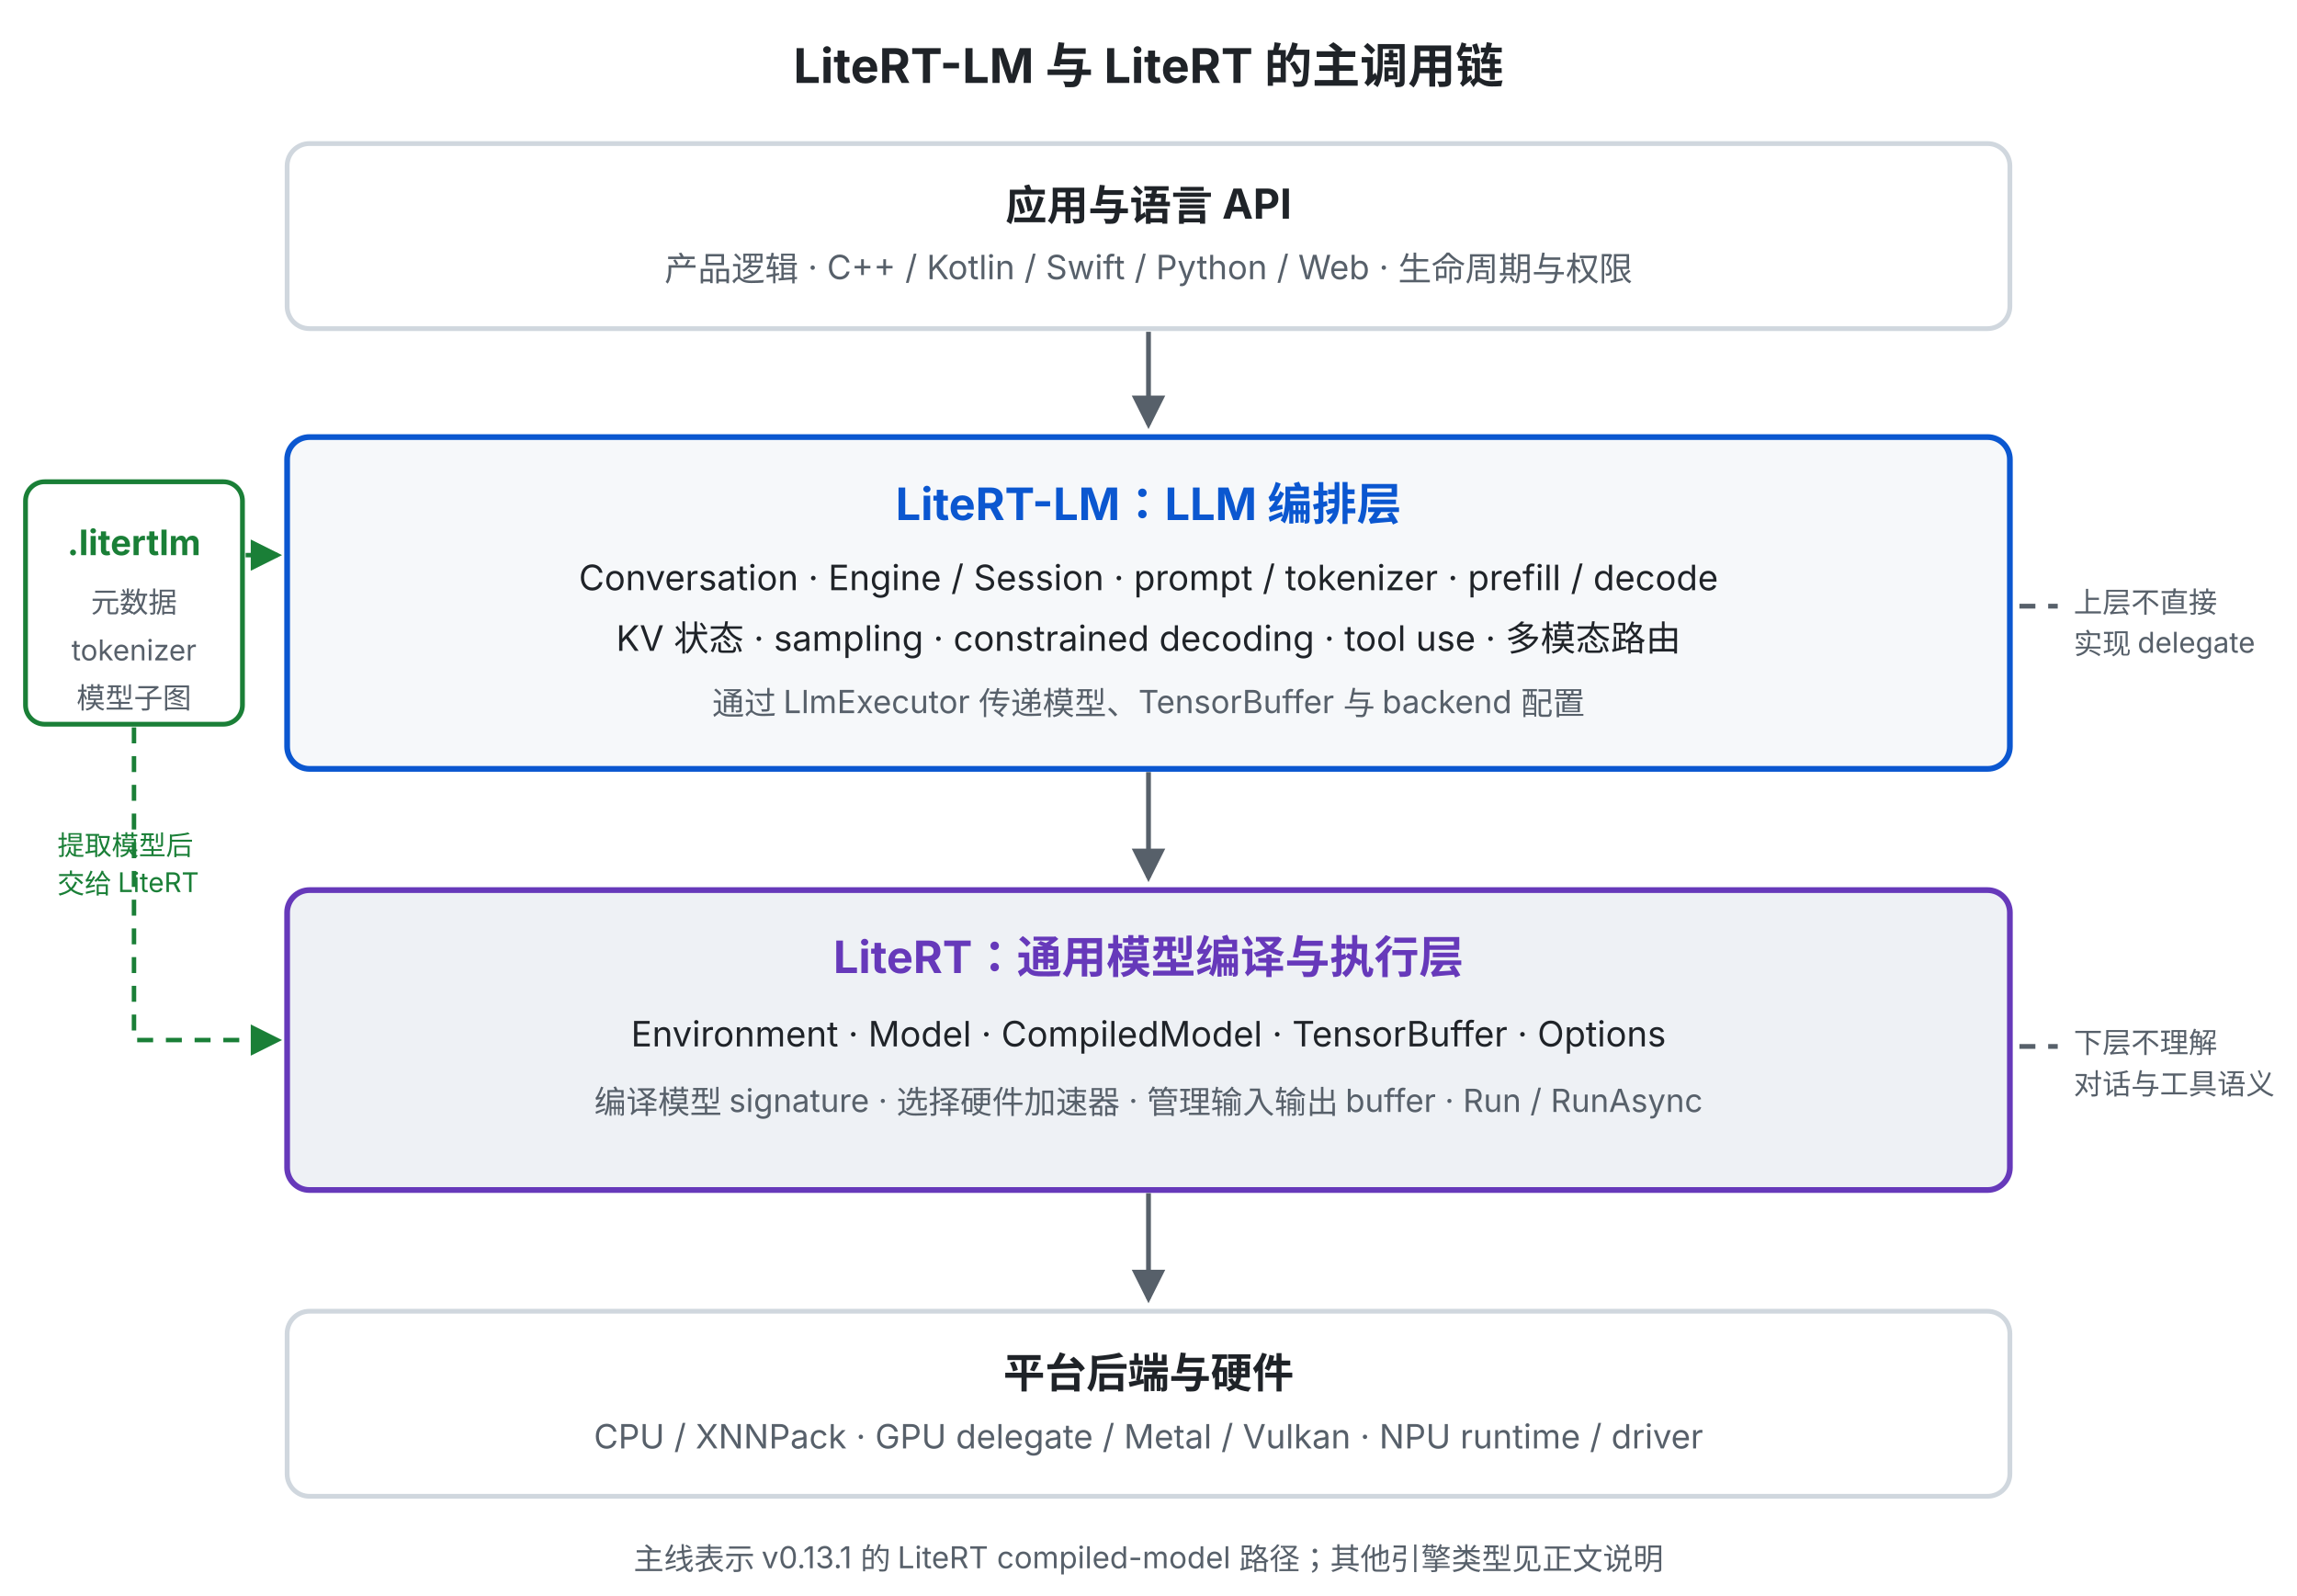
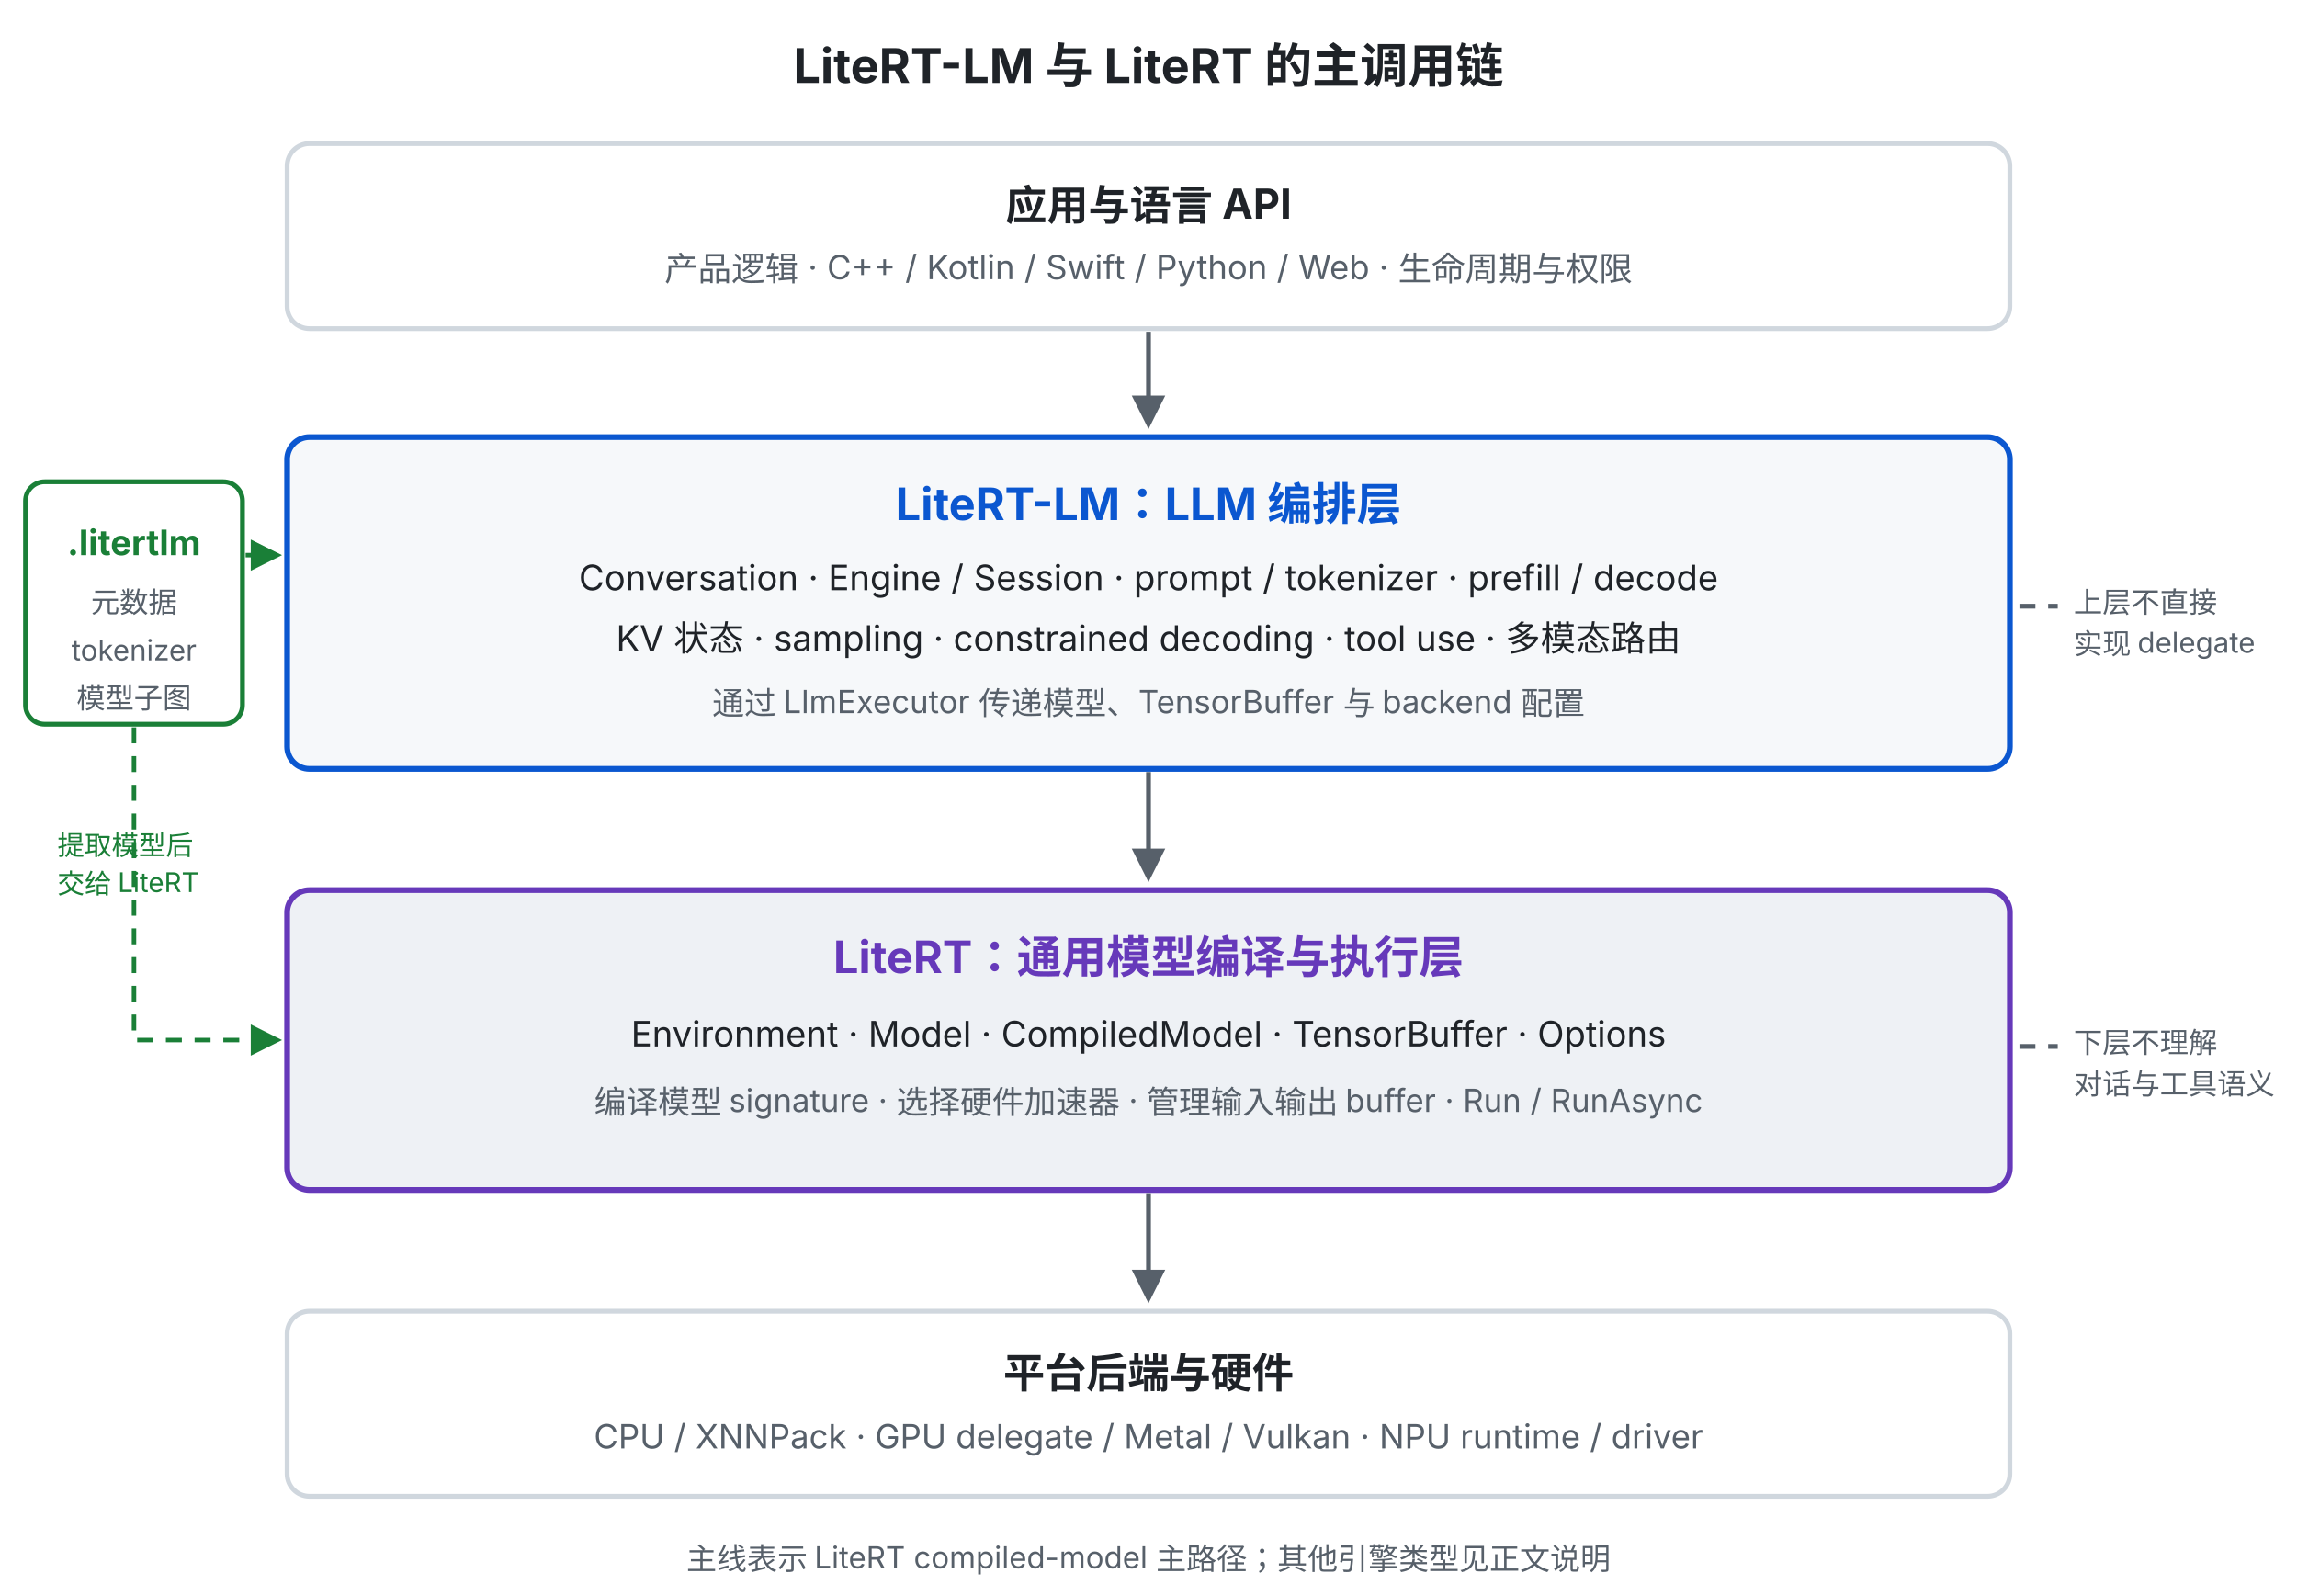
<svg xmlns="http://www.w3.org/2000/svg" viewBox="0 0 720 500" width="720" height="500" role="img" aria-label="LiteRT-LM 与 LiteRT 在端侧推理软件栈中的层级和分工">
  <defs>
    <style>
      text { font-family: -apple-system, "PingFang SC", "Microsoft YaHei", sans-serif; }
      .box { stroke: var(--fig-border, #d0d7de); stroke-width: 1.5; }
      .app { fill: var(--fig-bg, #ffffff); }
      .lm { fill: var(--fig-surface, #f6f8fa); stroke: var(--fig-accent, #0b57d0); stroke-width: 1.8; }
      .lrt { fill: var(--fig-surface-2, #eef1f5); stroke: var(--fig-accent-2, #6639ba); stroke-width: 1.8; }
      .hw { fill: var(--fig-bg, #ffffff); }
      .artifact { fill: var(--fig-bg, #ffffff); stroke: var(--fig-green, #1a7f37); stroke-width: 1.5; }
      .t { fill: var(--fig-text, #1f2328); }
      .ts { fill: var(--fig-text-soft, #57606a); }
      .blue { fill: var(--fig-accent, #0b57d0); }
      .purple { fill: var(--fig-accent-2, #6639ba); }
      .green { fill: var(--fig-green, #1a7f37); }
      .edge { stroke: var(--fig-text-soft, #57606a); stroke-width: 1.5; fill: none; }
      .data { stroke: var(--fig-green, #1a7f37); stroke-width: 1.4; fill: none; }
      .dash { stroke-dasharray: 5 4; }
    </style>
    <marker id="arrow" orient="auto" markerWidth="8" markerHeight="8" refX="6" refY="3.5">
      <path d="M0,0 L7,3.5 L0,7 z" fill="var(--fig-text-soft, #57606a)" />
    </marker>
    <marker id="data-arrow" orient="auto" markerWidth="8" markerHeight="8" refX="6" refY="3.5">
      <path d="M0,0 L7,3.5 L0,7 z" fill="var(--fig-green, #1a7f37)" />
    </marker>
  </defs>
  <text class="t" x="360" y="26" text-anchor="middle" style="font-size:15px;font-weight:700">LiteRT-LM 与 LiteRT 的主调用链</text>
  <rect class="box app" x="90" y="45" width="540" height="58" rx="7" />
  <text class="t" x="360" y="69" text-anchor="middle" style="font-size:13px;font-weight:700">应用与语言 API</text>
  <text class="ts" x="360" y="88" text-anchor="middle" style="font-size:10.5px">产品逻辑 · C++ / Kotlin / Swift / Python / Web · 生命周期与权限</text>
  <rect class="box lm" x="90" y="137" width="540" height="104" rx="7" />
  <text class="blue" x="360" y="163" text-anchor="middle" style="font-size:14px;font-weight:700">LiteRT-LM：LLM 编排层</text>
  <text class="t" x="360" y="185" text-anchor="middle" style="font-size:11px">Conversation · Engine / Session · prompt / tokenizer · prefill / decode</text>
  <text class="t" x="360" y="204" text-anchor="middle" style="font-size:11px">KV 状态 · sampling · constrained decoding · tool use · 多模态路由</text>
  <text class="ts" x="360" y="224" text-anchor="middle" style="font-size:10px">通过 LlmExecutor 传递模型、TensorBuffer 与 backend 配置</text>
  <rect class="box lrt" x="90" y="279" width="540" height="94" rx="7" />
  <text class="purple" x="360" y="305" text-anchor="middle" style="font-size:14px;font-weight:700">LiteRT：通用模型编译与执行层</text>
  <text class="t" x="360" y="328" text-anchor="middle" style="font-size:11px">Environment · Model · CompiledModel · TensorBuffer · Options</text>
  <text class="ts" x="360" y="349" text-anchor="middle" style="font-size:10px">编译模型 signature · 选择硬件加速器 · 管理输入输出 buffer · Run / RunAsync</text>
  <rect class="box hw" x="90" y="411" width="540" height="58" rx="7" />
  <text class="t" x="360" y="435" text-anchor="middle" style="font-size:13px;font-weight:700">平台后端与硬件</text>
  <text class="ts" x="360" y="454" text-anchor="middle" style="font-size:10.5px">CPU / XNNPack · GPU delegate / Metal / Vulkan · NPU runtime / driver</text>
  <path class="edge" marker-end="url(#arrow)" d="M360,104 V133" />
  <path class="edge" marker-end="url(#arrow)" d="M360,242 V275" />
  <path class="edge" marker-end="url(#arrow)" d="M360,374 V407" />
  <rect class="artifact" x="8" y="151" width="68" height="76" rx="6" />
  <text class="green" x="42" y="174" text-anchor="middle" style="font-size:11px;font-weight:700">.litertlm</text>
  <text class="ts" x="42" y="192" text-anchor="middle" style="font-size:9px">元数据</text>
  <text class="ts" x="42" y="207" text-anchor="middle" style="font-size:9px">tokenizer</text>
  <text class="ts" x="42" y="222" text-anchor="middle" style="font-size:9px">模型子图</text>
  <path class="data" marker-end="url(#data-arrow)" d="M77,174 H87" />
  <path class="data dash" marker-end="url(#data-arrow)" d="M42,228 V326 H87" />
  <text class="green" x="18" y="268" style="font-size:8.5px">提取模型后</text>
  <text class="green" x="18" y="280" style="font-size:8.5px">交给 LiteRT</text>
  <text class="ts" x="650" y="192" style="font-size:9px">上层不直接</text>
  <text class="ts" x="650" y="205" style="font-size:9px">实现 delegate</text>
  <path class="edge dash" d="M633,190 H645" />
  <text class="ts" x="650" y="330" style="font-size:9px">下层不理解</text>
  <text class="ts" x="650" y="343" style="font-size:9px">对话与工具语义</text>
  <path class="edge dash" d="M633,328 H645" />
-   <text class="ts" x="360" y="492" text-anchor="middle" style="font-size:9.5px">主线表示 v0.13.1 的 LiteRT compiled-model 路径；其他引擎类型见正文说明</text>
+   <text class="ts" x="360" y="492" text-anchor="middle" style="font-size:9.5px">主线表示 LiteRT compiled-model 主路径；其他引擎类型见正文说明</text>
</svg>
